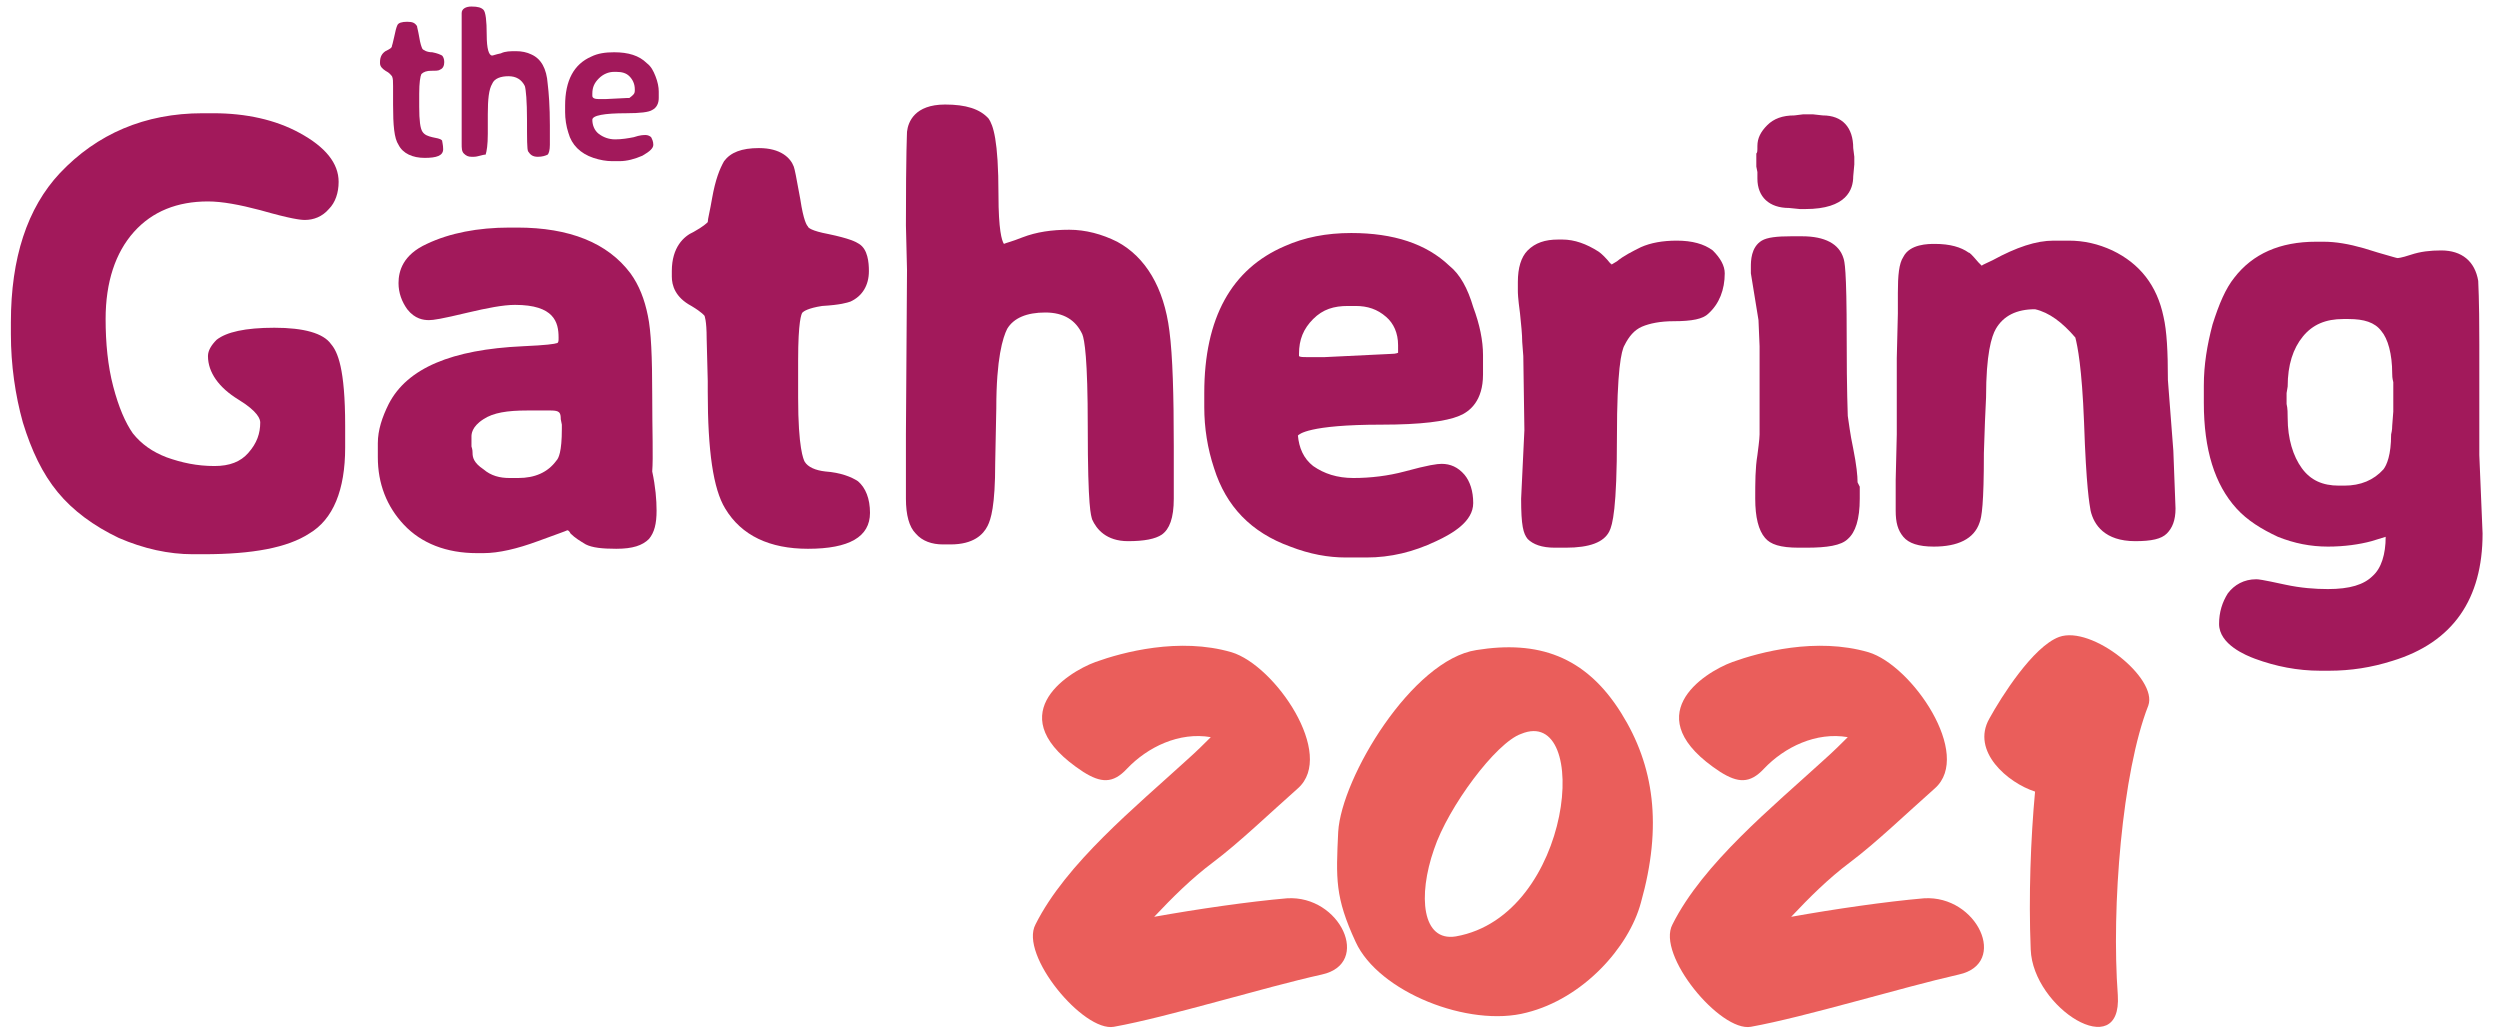
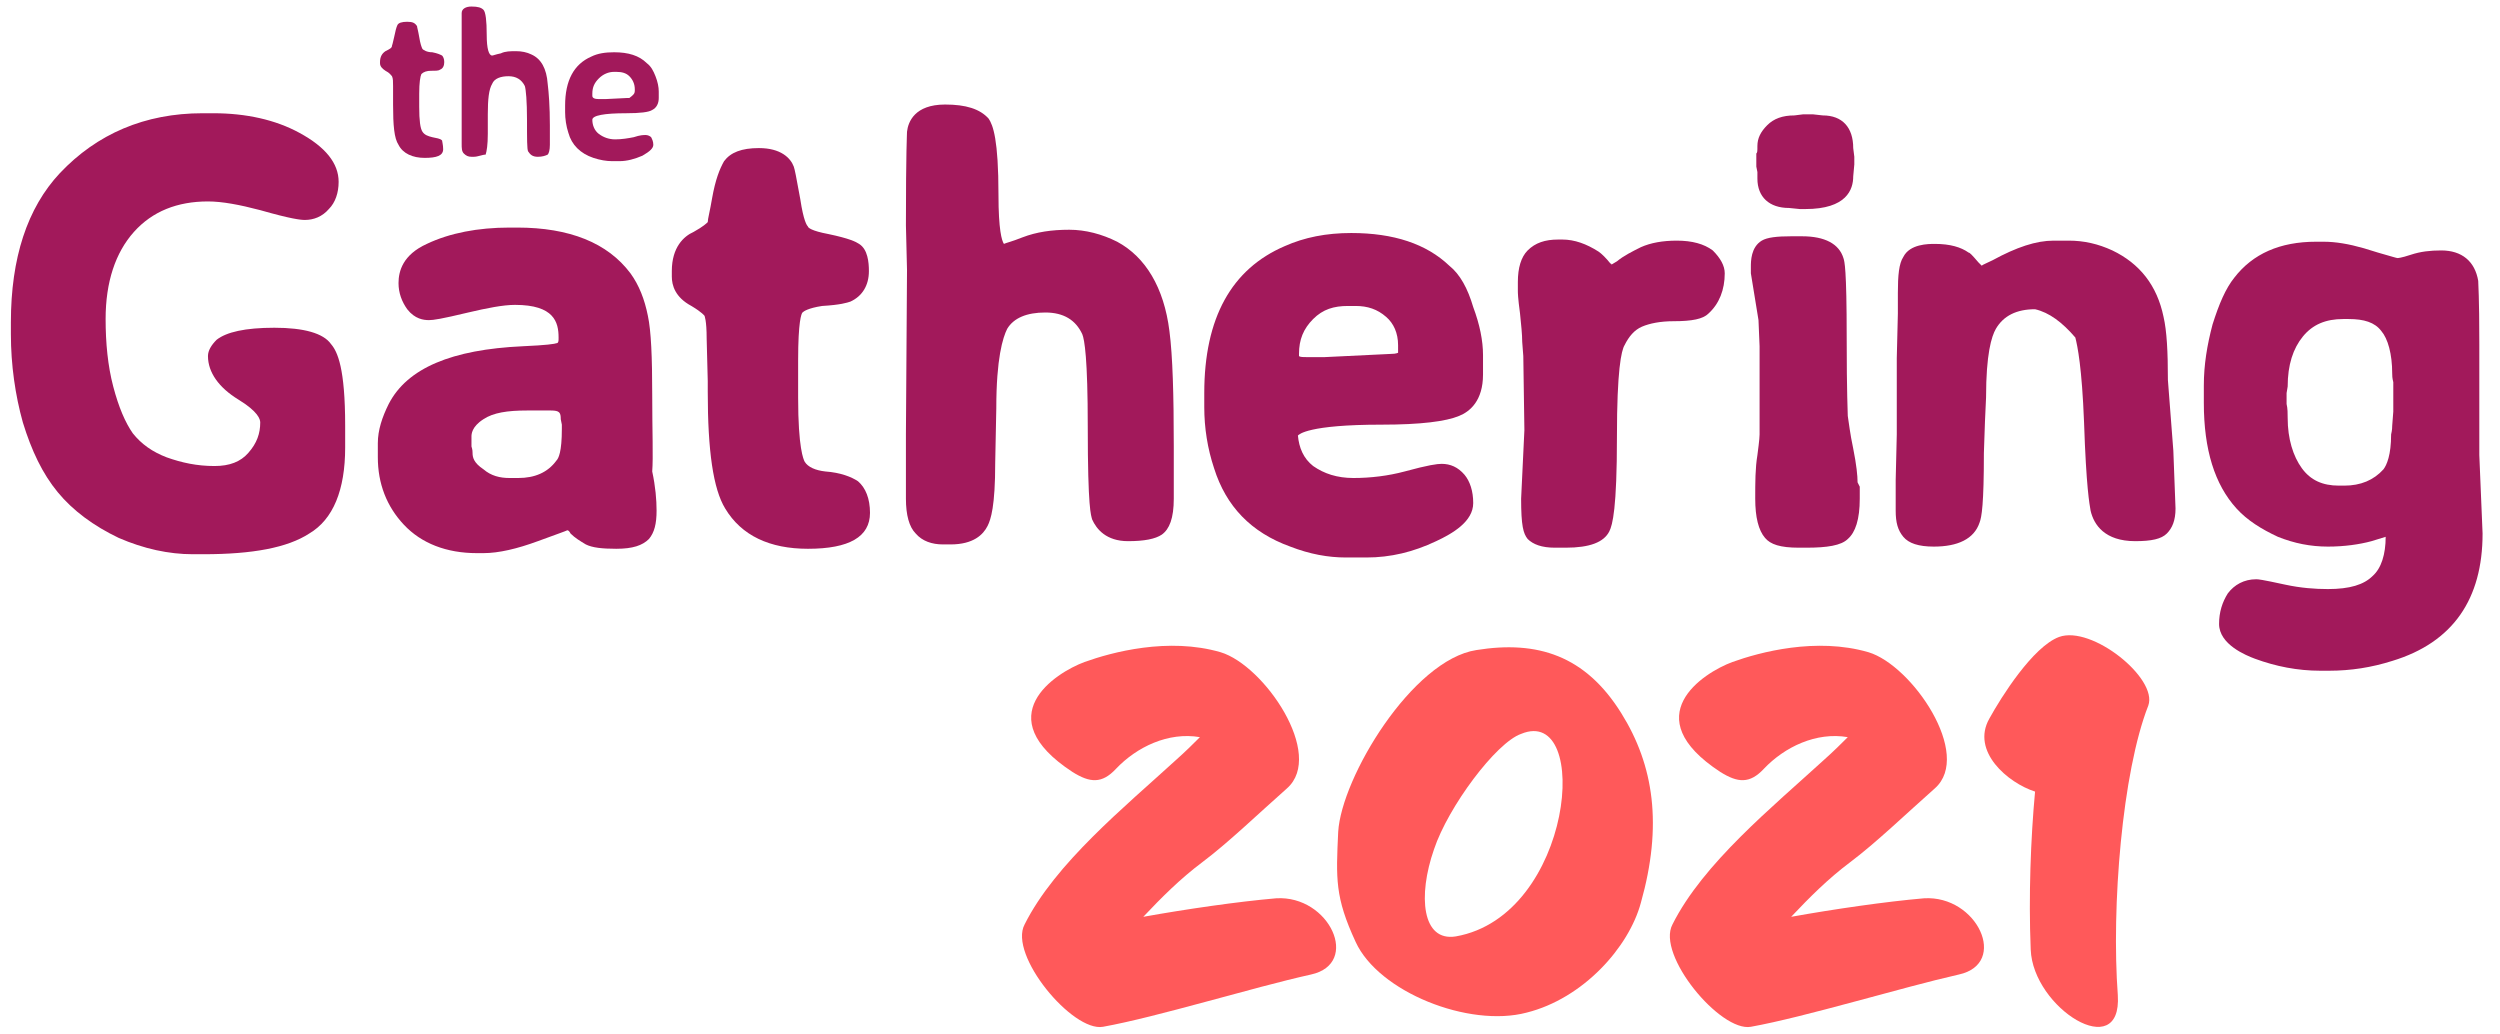
<svg xmlns="http://www.w3.org/2000/svg" version="1.1" id="Layer_1" x="0px" y="0px" viewBox="0 0 229.6 94.9" style="enable-background:new 0 0 229.6 94.9;" xml:space="preserve">
  <style type="text/css">
	.st0{fill:#A2195B;}
- 	.st1{fill:#EA5E5B;}
+ 	.st1{fill:#FF595A;}
</style>
  <g>
    <g>
-       <path class="st0" d="M161.4,16.4c0,1.7,1.1,2.7,2.9,2.7l1,0.1l0.5,0c3.8,0,4.4-1.8,4.4-3l0.1-1.1l0-0.7l-0.1-0.8c0-1.9-1-3-2.8-3    c0,0,0,0,0,0l-0.9-0.1l-0.9,0l-0.8,0.1c-1.1,0-1.9,0.3-2.5,0.9c-0.6,0.6-0.9,1.2-0.9,1.9c0,0.5,0,0.6-0.1,0.7l0,1.2l0.1,0.5    C161.4,16.1,161.4,16.2,161.4,16.4z" />
+       <path class="st0" d="M161.4,16.4c0,1.7,1.1,2.7,2.9,2.7l1,0.1h0.5c3.8,0,4.4-1.8,4.4-3l0.1-1.1v-0.7l-0.1-0.8c0-1.9-1-3-2.8-3l0,0    l-0.9-0.1h-0.9l-0.8,0.1c-1.1,0-1.9,0.3-2.5,0.9c-0.6,0.6-0.9,1.2-0.9,1.9c0,0.5,0,0.6-0.1,0.7v1.2l0.1,0.5    C161.4,16.1,161.4,16.2,161.4,16.4z" />
      <g>
        <g>
-           <path class="st0" d="M40.7,13.7c0,0.6-0.6,0.8-1.7,0.8s-2-0.4-2.4-1.2c-0.4-0.6-0.5-1.8-0.5-3.7V9.3l0-0.6l0-0.2l0-0.6      c0-0.4,0-0.7-0.1-0.9c-0.1-0.1-0.2-0.3-0.6-0.5c-0.3-0.2-0.5-0.4-0.5-0.7V5.7c0-0.5,0.2-0.8,0.5-1c0.4-0.2,0.6-0.3,0.6-0.5      c0,0,0.1-0.3,0.2-0.8c0.1-0.5,0.2-0.9,0.3-1.1C36.6,2.1,36.9,2,37.4,2c0.5,0,0.7,0.1,0.9,0.4c0,0.1,0.1,0.4,0.2,1      c0.1,0.6,0.2,0.9,0.3,1.1c0.1,0.1,0.4,0.3,0.9,0.3c0.5,0.1,0.7,0.2,0.9,0.3c0.1,0.1,0.2,0.3,0.2,0.6c0,0.3-0.1,0.6-0.4,0.7      c-0.1,0.1-0.4,0.1-0.8,0.1c-0.4,0-0.7,0.1-0.9,0.3c-0.1,0.2-0.2,0.8-0.2,1.8l0,0.2c0,0.1,0,0.3,0,0.4l0,0.2v0.4      c0,1.3,0.1,2,0.3,2.3c0.2,0.3,0.5,0.4,0.9,0.5c0.4,0.1,0.7,0.1,0.9,0.3C40.6,13,40.7,13.3,40.7,13.7z" />
-           <path class="st0" d="M43.5,14.4h-0.2c-0.3,0-0.5-0.1-0.7-0.3c-0.2-0.2-0.2-0.5-0.2-0.9l0-0.3v-1.2l0-0.6V9.6l0-0.9V8.1l0-0.9      c0-0.5,0-1,0-1.5l0-1.5c0-1.8,0-2.8,0-3c0-0.4,0.4-0.6,0.9-0.6c0.6,0,0.9,0.1,1.1,0.3s0.3,1,0.3,2.3s0.2,1.9,0.5,1.9      c0.1,0,0.3-0.1,0.8-0.2c0.4-0.2,0.9-0.2,1.4-0.2c0.5,0,1,0.1,1.4,0.3c0.9,0.4,1.4,1.3,1.5,2.7c0.1,0.8,0.2,2.1,0.2,3.8v0.9      l0,0.3v0.6c0,0.5-0.1,0.8-0.2,0.9c-0.2,0.1-0.5,0.2-0.9,0.2c-0.5,0-0.7-0.2-0.9-0.5c-0.1-0.2-0.1-1.1-0.1-2.9      c0-1.7-0.1-2.8-0.2-3.1c-0.3-0.6-0.8-0.9-1.5-0.9c-0.7,0-1.3,0.2-1.5,0.7c-0.3,0.5-0.4,1.4-0.4,2.8l0,1.8c0,1-0.1,1.6-0.2,1.9      C44.3,14.2,43.9,14.4,43.5,14.4z" />
-           <path class="st0" d="M57.5,10.4c-2,0-3.1,0.2-3.1,0.6c0,0.5,0.2,1,0.6,1.3c0.4,0.3,0.9,0.5,1.5,0.5c0.6,0,1.2-0.1,1.7-0.2      c0.6-0.2,0.9-0.2,1.1-0.2c0.2,0,0.4,0.1,0.5,0.2c0.1,0.2,0.2,0.4,0.2,0.7c0,0.3-0.3,0.6-1,1c-0.7,0.3-1.4,0.5-2.1,0.5h-0.7      c-0.5,0-1.1-0.1-1.7-0.3c-1.2-0.4-2-1.2-2.3-2.3c-0.2-0.6-0.3-1.3-0.3-1.9V9.7c0-2.3,0.8-3.8,2.4-4.5c0.6-0.3,1.3-0.4,2.1-0.4      c1.3,0,2.3,0.3,3,1C59.8,6.1,60,6.5,60.2,7c0.2,0.5,0.3,1,0.3,1.4v0.6c0,0.5-0.2,0.9-0.6,1.1C59.6,10.3,58.8,10.4,57.5,10.4z       M58.3,8.3V8.2c0-0.5-0.2-0.9-0.5-1.2c-0.3-0.3-0.7-0.4-1.2-0.4h-0.2c-0.5,0-1,0.2-1.4,0.6c-0.4,0.4-0.6,0.8-0.6,1.4v0.2      c0,0.2,0.2,0.3,0.6,0.3h0.5l0.1,0l2-0.1l0.2,0C58.2,8.7,58.3,8.6,58.3,8.3z" />
+           <path class="st0" d="M40.7,13.7c0,0.6-0.6,0.8-1.7,0.8s-2-0.4-2.4-1.2c-0.4-0.6-0.5-1.8-0.5-3.7V9.3V8.7V8.5V7.9      c0-0.4,0-0.7-0.1-0.9c-0.1-0.1-0.2-0.3-0.6-0.5c-0.3-0.2-0.5-0.4-0.5-0.7V5.7c0-0.5,0.2-0.8,0.5-1C35.8,4.5,36,4.4,36,4.2      c0,0,0.1-0.3,0.2-0.8c0.1-0.5,0.2-0.9,0.3-1.1C36.6,2.1,36.9,2,37.4,2s0.7,0.1,0.9,0.4c0,0.1,0.1,0.4,0.2,1      c0.1,0.6,0.2,0.9,0.3,1.1c0.1,0.1,0.4,0.3,0.9,0.3c0.5,0.1,0.7,0.2,0.9,0.3c0.1,0.1,0.2,0.3,0.2,0.6c0,0.3-0.1,0.6-0.4,0.7      c-0.1,0.1-0.4,0.1-0.8,0.1c-0.4,0-0.7,0.1-0.9,0.3c-0.1,0.2-0.2,0.8-0.2,1.8v0.2c0,0.1,0,0.3,0,0.4v0.2v0.4c0,1.3,0.1,2,0.3,2.3      s0.5,0.4,0.9,0.5s0.7,0.1,0.9,0.3C40.6,13,40.7,13.3,40.7,13.7z" />
+           <path class="st0" d="M43.5,14.4h-0.2c-0.3,0-0.5-0.1-0.7-0.3s-0.2-0.5-0.2-0.9v-0.3v-1.2v-0.6V9.6V8.7V8.1V7.2c0-0.5,0-1,0-1.5      V4.2c0-1.8,0-2.8,0-3c0-0.4,0.4-0.6,0.9-0.6c0.6,0,0.9,0.1,1.1,0.3s0.3,1,0.3,2.3s0.2,1.9,0.5,1.9c0.1,0,0.3-0.1,0.8-0.2      c0.4-0.2,0.9-0.2,1.4-0.2s1,0.1,1.4,0.3c0.9,0.4,1.4,1.3,1.5,2.7c0.1,0.8,0.2,2.1,0.2,3.8v0.9v0.3v0.6c0,0.5-0.1,0.8-0.2,0.9      c-0.2,0.1-0.5,0.2-0.9,0.2c-0.5,0-0.7-0.2-0.9-0.5c-0.1-0.2-0.1-1.1-0.1-2.9c0-1.7-0.1-2.8-0.2-3.1C47.9,7.3,47.4,7,46.7,7      s-1.3,0.2-1.5,0.7c-0.3,0.5-0.4,1.4-0.4,2.8v1.8c0,1-0.1,1.6-0.2,1.9C44.3,14.2,43.9,14.4,43.5,14.4z" />
+           <path class="st0" d="M57.5,10.4c-2,0-3.1,0.2-3.1,0.6c0,0.5,0.2,1,0.6,1.3c0.4,0.3,0.9,0.5,1.5,0.5s1.2-0.1,1.7-0.2      c0.6-0.2,0.9-0.2,1.1-0.2c0.2,0,0.4,0.1,0.5,0.2c0.1,0.2,0.2,0.4,0.2,0.7s-0.3,0.6-1,1c-0.7,0.3-1.4,0.5-2.1,0.5h-0.7      c-0.5,0-1.1-0.1-1.7-0.3c-1.2-0.4-2-1.2-2.3-2.3c-0.2-0.6-0.3-1.3-0.3-1.9V9.7c0-2.3,0.8-3.8,2.4-4.5c0.6-0.3,1.3-0.4,2.1-0.4      c1.3,0,2.3,0.3,3,1C59.8,6.1,60,6.5,60.2,7s0.3,1,0.3,1.4V9c0,0.5-0.2,0.9-0.6,1.1C59.6,10.3,58.8,10.4,57.5,10.4z M58.3,8.3      V8.2c0-0.5-0.2-0.9-0.5-1.2c-0.3-0.3-0.7-0.4-1.2-0.4h-0.2c-0.5,0-1,0.2-1.4,0.6S54.4,8,54.4,8.6v0.2c0,0.2,0.2,0.3,0.6,0.3h0.5      h0.1l2-0.1h0.2C58.2,8.7,58.3,8.6,58.3,8.3z" />
        </g>
        <g>
-           <path class="st0" d="M25.2,30.1c-2.7,0-4.4,0.4-5.3,1.1c-0.5,0.5-0.8,1-0.8,1.5c0,1.5,1,2.9,2.8,4c1.8,1.1,2,1.8,2,2.1      c0,1-0.3,1.9-1.1,2.8c-0.7,0.8-1.7,1.2-3.1,1.2c-1.6,0-3-0.3-4.4-0.8c-1.3-0.5-2.3-1.2-3.1-2.2c-0.7-1-1.3-2.4-1.8-4.3      c-0.5-1.9-0.7-4-0.7-6.2c0-3.4,0.9-6.1,2.6-8c1.7-1.9,4-2.8,6.8-2.8c1.3,0,2.9,0.3,4.8,0.8c2.8,0.8,3.7,0.9,4.1,0.9      c0.8,0,1.6-0.3,2.2-1c0.6-0.6,0.9-1.5,0.9-2.5c0-1.7-1.2-3.2-3.6-4.5c-2.2-1.2-4.9-1.8-7.9-1.8h-1c-5.3,0-9.7,1.9-13.1,5.5      c-3,3.2-4.5,7.8-4.5,13.7v1.1c0,2.8,0.4,5.6,1.1,8.1c0.8,2.6,1.8,4.7,3.2,6.4c1.4,1.7,3.3,3.1,5.6,4.2c2.3,1,4.6,1.5,6.8,1.5h1      c4.5,0,7.7-0.6,9.7-1.9c2.2-1.3,3.3-4,3.3-7.9v-2c0-5.3-0.7-6.8-1.3-7.5C29.7,30.6,27.9,30.1,25.2,30.1z" />
-           <path class="st0" d="M59.9,36.3c0-3.5-0.1-5.9-0.4-7.3c-0.3-1.5-0.8-2.8-1.6-3.9c-2.1-2.8-5.6-4.2-10.4-4.2h-0.7      c-2.9,0-5.5,0.5-7.6,1.5c-2.2,1-2.6,2.5-2.6,3.6c0,0.9,0.3,1.7,0.8,2.4c0.7,0.9,1.5,1,2,1c0.4,0,1.1-0.1,3.6-0.7      c1.7-0.4,3.2-0.7,4.3-0.7c3.6,0,4,1.6,4,3c0,0.3,0,0.4-0.1,0.5c-0.3,0.1-1,0.2-3.2,0.3c-6.5,0.3-10.6,2-12.3,5.3      c-0.6,1.2-1,2.4-1,3.6v1.3c0,2.4,0.8,4.5,2.4,6.2c1.6,1.7,3.9,2.6,6.7,2.6h0.6c1.4,0,3.1-0.4,5-1.1c1.9-0.7,2.5-0.9,2.7-1      c0.1,0,0.2,0.1,0.3,0.3c0.4,0.4,0.9,0.7,1.4,1c0.6,0.3,1.5,0.4,2.8,0.4c1.5,0,2.4-0.3,3-0.9c0.5-0.6,0.7-1.4,0.7-2.6      c0-1-0.1-2.2-0.4-3.6C60,42,59.9,39.6,59.9,36.3z M51.6,39l0,0.4c0,2.1-0.3,2.7-0.5,2.9c-0.8,1.1-2,1.6-3.5,1.6h-0.8      c-0.9,0-1.7-0.2-2.4-0.8c-0.9-0.6-1-1.1-1-1.5c0-0.1,0-0.3-0.1-0.6v-0.9c0-0.2,0-0.9,1.1-1.6c0.9-0.6,2.2-0.8,4-0.8h2.2      c0.8,0,0.9,0.2,0.9,0.8L51.6,39z" />
-           <path class="st0" d="M75.8,43.3c-0.9-0.1-1.6-0.4-1.9-0.9c-0.1-0.2-0.6-1.2-0.6-5.9l0-1.1l0-0.6c0-0.4,0-0.7,0-1.1l0-0.6      c0-3.6,0.3-4.3,0.4-4.4c0.1-0.1,0.5-0.4,1.8-0.6c1.7-0.1,2.3-0.3,2.6-0.4c1.1-0.5,1.7-1.5,1.7-2.8c0-0.8-0.1-2-0.9-2.5      c-0.3-0.2-0.9-0.5-2.8-0.9c-1.6-0.3-1.9-0.6-1.9-0.7c-0.1-0.1-0.4-0.5-0.7-2.5c-0.4-2.2-0.5-2.7-0.6-3c-0.3-0.8-1.2-1.7-3.2-1.7      c-1.6,0-2.6,0.4-3.2,1.2c-0.4,0.7-0.8,1.7-1.1,3.4c-0.2,1.2-0.4,1.9-0.4,2.2c-0.1,0.1-0.4,0.4-1.3,0.9c-0.9,0.4-2,1.4-2,3.6v0.5      c0,0.8,0.3,1.9,1.8,2.7c1,0.6,1.2,0.9,1.2,0.9c0,0,0.2,0.4,0.2,2.1l0.1,3.9V36c0,5.4,0.5,8.9,1.6,10.7c1.5,2.5,4.1,3.7,7.6,3.7      c3.8,0,5.7-1.1,5.7-3.3c0-1.3-0.4-2.3-1.1-2.9C78.2,43.8,77.2,43.4,75.8,43.3z" />
-           <path class="st0" d="M107.4,30.4c-0.5-4-2.2-6.8-4.8-8.2c-1.4-0.7-2.9-1.1-4.4-1.1c-1.6,0-3,0.2-4.3,0.7c-1,0.4-1.5,0.5-1.7,0.6      c-0.2-0.3-0.5-1.3-0.5-4.5c0-5.1-0.5-6.4-0.9-7C90,10,88.7,9.6,86.8,9.6c-2.8,0-3.4,1.6-3.5,2.5c0,0.3-0.1,1.6-0.1,8.6l0.1,4.1      l-0.1,15.1l0,1.7l0,3.3l0,0.9c0,1.5,0.3,2.6,0.9,3.2c0.6,0.7,1.5,1,2.5,1h0.7c2.1,0,3-0.9,3.4-1.7c0.3-0.6,0.7-1.8,0.7-5.8      l0.1-5c0-4.6,0.6-6.5,1-7.3c0.6-1,1.8-1.5,3.5-1.5c1.7,0,2.8,0.7,3.4,2c0.2,0.5,0.5,2.2,0.5,8.5c0,7.6,0.3,8.1,0.4,8.5      c0.4,0.9,1.3,2,3.3,2c1.5,0,2.5-0.2,3.1-0.6c0.7-0.5,1.1-1.5,1.1-3.3l0-4.8C107.8,36.3,107.7,32.7,107.4,30.4z" />
-           <path class="st0" d="M133.1,24.4c-2.1-2-5.1-3-9-3c-2.3,0-4.3,0.4-6.1,1.2c-4.9,2.1-7.4,6.6-7.4,13.5v1.3c0,1.9,0.3,3.8,0.9,5.6      c1.1,3.5,3.4,5.9,7,7.2c1.8,0.7,3.5,1,5.1,1h1.9c2.2,0,4.3-0.5,6.4-1.5c1.5-0.7,3.4-1.8,3.4-3.5c0-1.1-0.3-2-0.8-2.6      c-0.6-0.7-1.3-1-2.1-1c-0.4,0-1.2,0.1-3.4,0.7c-1.5,0.4-3.1,0.6-4.7,0.6c-1.5,0-2.7-0.4-3.7-1.1c-0.9-0.7-1.3-1.7-1.4-2.8      c0.1-0.1,0.9-1,7.7-1c3.6,0,5.9-0.3,7.1-0.8c1-0.4,2.2-1.4,2.2-3.8v-1.8c0-1.3-0.3-2.8-0.9-4.4      C134.8,26.5,134.1,25.2,133.1,24.4z M123.8,28.1h0.7c1.1,0,2,0.3,2.8,1c0.7,0.6,1.1,1.5,1.1,2.6v0.5c0,0.2,0,0.2,0,0.2      c0,0-0.2,0.1-0.6,0.1l-6.2,0.3l-1.5,0c-0.4,0-0.7,0-0.8-0.1v-0.2c0-1.3,0.4-2.3,1.3-3.2S122.5,28.1,123.8,28.1z" />
-           <path class="st0" d="M154,22.1c-1.3,0-2.4,0.2-3.3,0.6c-0.8,0.4-1.6,0.8-2.2,1.3c-0.2,0.1-0.3,0.2-0.5,0.3c0,0,0-0.1-0.1-0.1      c-0.4-0.5-0.8-0.9-1.1-1.1c-1.1-0.7-2.2-1.1-3.3-1.1h-0.4c-1.2,0-2.1,0.3-2.8,1c-0.6,0.6-0.9,1.6-0.9,2.9v0.8      c0,0.2,0,0.6,0.2,2.1c0.1,1,0.2,1.9,0.2,2.6l0.1,1.3l0.1,6.8l-0.3,6.3c0,2.5,0.2,3.2,0.6,3.7c0.5,0.5,1.3,0.8,2.5,0.8      c0,0,0,0,0,0l1,0c2.2,0,3.5-0.5,4-1.5c0.3-0.6,0.7-2.1,0.7-8.7c0-6.1,0.4-7.9,0.7-8.4c0.4-0.8,0.9-1.4,1.6-1.7      c0.7-0.3,1.7-0.5,2.9-0.5c1.7,0,2.7-0.2,3.2-0.7c1-0.9,1.5-2.2,1.5-3.7c0-0.7-0.4-1.4-1.1-2.1C156.5,22.4,155.4,22.1,154,22.1z" />
-           <path class="st0" d="M170.6,44.3c0-0.6-0.1-1.6-0.4-3.1c-0.3-1.4-0.4-2.4-0.5-3c0-0.4-0.1-2-0.1-7.2c0-6.4-0.2-7-0.3-7.3      c-0.4-1.3-1.7-2-3.8-2h-1c-1.3,0-2.2,0.1-2.7,0.4c-1,0.6-1,1.9-1,2.4v0.6l0.7,4.3l0.1,2.4l0,2.5l0,3.5l0,0.7l0,0.7l0,0.7      c0,0.1,0,0.4-0.2,1.9c-0.2,1.2-0.2,2.5-0.2,4c0,1.7,0.3,2.9,0.9,3.6c0.5,0.6,1.4,0.9,3.1,0.9h0.7c1.9,0,3.2-0.2,3.8-0.8      c0.7-0.6,1.1-1.8,1.1-3.7l0-1.1L170.6,44.3z" />
-           <path class="st0" d="M199.1,34.9c0-2.6-0.1-4.5-0.4-5.8c-0.6-2.9-2.2-4.9-4.7-6.1c-1.3-0.6-2.6-0.9-4-0.9h-1.4      c-1.6,0-3.4,0.6-5.6,1.8c-0.6,0.3-0.9,0.4-1,0.5c-0.1-0.1-0.2-0.2-0.3-0.3c-0.6-0.7-0.8-0.9-0.9-0.9c-0.7-0.5-1.7-0.8-3.1-0.8      c-0.6,0-2.3,0-2.9,1.2c-0.4,0.6-0.5,1.7-0.5,3.3l0,1.9l-0.1,4.1l0,7l-0.1,4.2l0,2.1l0,0.7c0,1.1,0.2,1.8,0.7,2.4      c0.5,0.6,1.4,0.9,2.8,0.9c2.2,0,3.7-0.7,4.2-2.2c0.2-0.5,0.4-1.7,0.4-6.4l0.1-2.9l0.1-2.2c0-4,0.5-5.6,0.9-6.3      c0.7-1.2,1.9-1.8,3.6-1.8c1.3,0.3,2.5,1.2,3.7,2.6c0.2,0.8,0.6,2.7,0.8,7.8c0.2,6,0.5,7.5,0.6,8.1c0.3,1.3,1.3,2.8,4.1,2.8      c1.5,0,2.4-0.2,2.9-0.7c0.5-0.5,0.8-1.2,0.8-2.3l-0.2-5.3L199.1,34.9z" />
-           <path class="st0" d="M227.7,41.8l0-10.2c0-4.5-0.1-5.4-0.1-5.8c-0.3-1.8-1.5-2.8-3.4-2.8c-1,0-1.9,0.1-2.8,0.4      c-0.9,0.3-1.2,0.3-1.2,0.3c-0.1,0-0.4-0.1-1.8-0.5l-1.3-0.4c-1.4-0.4-2.6-0.6-3.7-0.6h-0.7c-3.3,0-5.8,1.1-7.5,3.3      c-0.8,1-1.4,2.4-2,4.3c-0.5,1.9-0.8,3.7-0.8,5.6v1.6c0,4.3,1,7.5,3,9.7c1,1.1,2.3,1.9,3.8,2.6c1.5,0.6,3,0.9,4.6,0.9      c1.5,0,2.9-0.2,4-0.5l1.3-0.4c0,1.6-0.4,2.9-1.2,3.6c-0.8,0.8-2.1,1.2-4.1,1.2c-1.2,0-2.5-0.1-3.9-0.4c-2.3-0.5-2.5-0.5-2.7-0.5      c-1.1,0-2,0.5-2.6,1.3c-0.5,0.8-0.8,1.7-0.8,2.8c0,1.9,2.5,2.9,3.3,3.2c1.9,0.7,3.9,1.1,6,1.1h0.8c2,0,3.9-0.3,5.8-0.9      C225.3,59,228,55,228,49L227.7,41.8z M219.8,37.8l-0.1,1.3c0,0.1,0,0.4-0.1,0.8c0,1.9-0.4,2.8-0.7,3.2c-0.9,1-2.1,1.5-3.6,1.5      h-0.5c-1.5,0-2.6-0.5-3.4-1.6c-0.8-1.1-1.3-2.7-1.3-4.6c0-0.4,0-0.9-0.1-1.3l0-1l0.1-0.6c0-2,0.5-3.5,1.4-4.6      c0.9-1.1,2.1-1.6,3.7-1.6h0.5c1.4,0,2.4,0.3,3,1.1c0.6,0.7,1,2.1,1,3.9c0,0.2,0,0.4,0.1,0.8L219.8,37.8z" />
+           <path class="st0" d="M25.2,30.1c-2.7,0-4.4,0.4-5.3,1.1c-0.5,0.5-0.8,1-0.8,1.5c0,1.5,1,2.9,2.8,4s2,1.8,2,2.1      c0,1-0.3,1.9-1.1,2.8c-0.7,0.8-1.7,1.2-3.1,1.2c-1.6,0-3-0.3-4.4-0.8c-1.3-0.5-2.3-1.2-3.1-2.2c-0.7-1-1.3-2.4-1.8-4.3      c-0.5-1.9-0.7-4-0.7-6.2c0-3.4,0.9-6.1,2.6-8s4-2.8,6.8-2.8c1.3,0,2.9,0.3,4.8,0.8c2.8,0.8,3.7,0.9,4.1,0.9c0.8,0,1.6-0.3,2.2-1      c0.6-0.6,0.9-1.5,0.9-2.5c0-1.7-1.2-3.2-3.6-4.5c-2.2-1.2-4.9-1.8-7.9-1.8h-1c-5.3,0-9.7,1.9-13.1,5.5C2.5,19.1,1,23.7,1,29.6      v1.1c0,2.8,0.4,5.6,1.1,8.1c0.8,2.6,1.8,4.7,3.2,6.4s3.3,3.1,5.6,4.2c2.3,1,4.6,1.5,6.8,1.5h1c4.5,0,7.7-0.6,9.7-1.9      c2.2-1.3,3.3-4,3.3-7.9v-2c0-5.3-0.7-6.8-1.3-7.5C29.7,30.6,27.9,30.1,25.2,30.1z" />
+           <path class="st0" d="M59.9,36.3c0-3.5-0.1-5.9-0.4-7.3c-0.3-1.5-0.8-2.8-1.6-3.9c-2.1-2.8-5.6-4.2-10.4-4.2h-0.7      c-2.9,0-5.5,0.5-7.6,1.5c-2.2,1-2.6,2.5-2.6,3.6c0,0.9,0.3,1.7,0.8,2.4c0.7,0.9,1.5,1,2,1c0.4,0,1.1-0.1,3.6-0.7      c1.7-0.4,3.2-0.7,4.3-0.7c3.6,0,4,1.6,4,3c0,0.3,0,0.4-0.1,0.5c-0.3,0.1-1,0.2-3.2,0.3c-6.5,0.3-10.6,2-12.3,5.3      c-0.6,1.2-1,2.4-1,3.6V42c0,2.4,0.8,4.5,2.4,6.2c1.6,1.7,3.9,2.6,6.7,2.6h0.6c1.4,0,3.1-0.4,5-1.1c1.9-0.7,2.5-0.9,2.7-1      c0.1,0,0.2,0.1,0.3,0.3c0.4,0.4,0.9,0.7,1.4,1c0.6,0.3,1.5,0.4,2.8,0.4c1.5,0,2.4-0.3,3-0.9c0.5-0.6,0.7-1.4,0.7-2.6      c0-1-0.1-2.2-0.4-3.6C60,42,59.9,39.6,59.9,36.3z M51.6,39v0.4c0,2.1-0.3,2.7-0.5,2.9c-0.8,1.1-2,1.6-3.5,1.6h-0.8      c-0.9,0-1.7-0.2-2.4-0.8c-0.9-0.6-1-1.1-1-1.5c0-0.1,0-0.3-0.1-0.6v-0.9c0-0.2,0-0.9,1.1-1.6c0.9-0.6,2.2-0.8,4-0.8h2.2      c0.8,0,0.9,0.2,0.9,0.8L51.6,39z" />
+           <path class="st0" d="M75.8,43.3c-0.9-0.1-1.6-0.4-1.9-0.9c-0.1-0.2-0.6-1.2-0.6-5.9v-1.1v-0.6c0-0.4,0-0.7,0-1.1v-0.6      c0-3.6,0.3-4.3,0.4-4.4s0.5-0.4,1.8-0.6c1.7-0.1,2.3-0.3,2.6-0.4c1.1-0.5,1.7-1.5,1.7-2.8c0-0.8-0.1-2-0.9-2.5      c-0.3-0.2-0.9-0.5-2.8-0.9c-1.6-0.3-1.9-0.6-1.9-0.7c-0.1-0.1-0.4-0.5-0.7-2.5c-0.4-2.2-0.5-2.7-0.6-3c-0.3-0.8-1.2-1.7-3.2-1.7      c-1.6,0-2.6,0.4-3.2,1.2c-0.4,0.7-0.8,1.7-1.1,3.4c-0.2,1.2-0.4,1.9-0.4,2.2c-0.1,0.1-0.4,0.4-1.3,0.9c-0.9,0.4-2,1.4-2,3.6v0.5      c0,0.8,0.3,1.9,1.8,2.7c1,0.6,1.2,0.9,1.2,0.9s0.2,0.4,0.2,2.1L65,35v1c0,5.4,0.5,8.9,1.6,10.7c1.5,2.5,4.1,3.7,7.6,3.7      c3.8,0,5.7-1.1,5.7-3.3c0-1.3-0.4-2.3-1.1-2.9C78.2,43.8,77.2,43.4,75.8,43.3z" />
+           <path class="st0" d="M107.4,30.4c-0.5-4-2.2-6.8-4.8-8.2c-1.4-0.7-2.9-1.1-4.4-1.1c-1.6,0-3,0.2-4.3,0.7c-1,0.4-1.5,0.5-1.7,0.6      c-0.2-0.3-0.5-1.3-0.5-4.5c0-5.1-0.5-6.4-0.9-7c-0.8-0.9-2.1-1.3-4-1.3c-2.8,0-3.4,1.6-3.5,2.5c0,0.3-0.1,1.6-0.1,8.6l0.1,4.1      l-0.1,15.1v1.7v3.3v0.9c0,1.5,0.3,2.6,0.9,3.2c0.6,0.7,1.5,1,2.5,1h0.7c2.1,0,3-0.9,3.4-1.7c0.3-0.6,0.7-1.8,0.7-5.8l0.1-5      c0-4.6,0.6-6.5,1-7.3c0.6-1,1.8-1.5,3.5-1.5s2.8,0.7,3.4,2c0.2,0.5,0.5,2.2,0.5,8.5c0,7.6,0.3,8.1,0.4,8.5c0.4,0.9,1.3,2,3.3,2      c1.5,0,2.5-0.2,3.1-0.6c0.7-0.5,1.1-1.5,1.1-3.3V41C107.8,36.3,107.7,32.7,107.4,30.4z" />
+           <path class="st0" d="M133.1,24.4c-2.1-2-5.1-3-9-3c-2.3,0-4.3,0.4-6.1,1.2c-4.9,2.1-7.4,6.6-7.4,13.5v1.3c0,1.9,0.3,3.8,0.9,5.6      c1.1,3.5,3.4,5.9,7,7.2c1.8,0.7,3.5,1,5.1,1h1.9c2.2,0,4.3-0.5,6.4-1.5c1.5-0.7,3.4-1.8,3.4-3.5c0-1.1-0.3-2-0.8-2.6      c-0.6-0.7-1.3-1-2.1-1c-0.4,0-1.2,0.1-3.4,0.7c-1.5,0.4-3.1,0.6-4.7,0.6c-1.5,0-2.7-0.4-3.7-1.1c-0.9-0.7-1.3-1.7-1.4-2.8      c0.1-0.1,0.9-1,7.7-1c3.6,0,5.9-0.3,7.1-0.8c1-0.4,2.2-1.4,2.2-3.8v-1.8c0-1.3-0.3-2.8-0.9-4.4      C134.8,26.5,134.1,25.2,133.1,24.4z M123.8,28.1h0.7c1.1,0,2,0.3,2.8,1c0.7,0.6,1.1,1.5,1.1,2.6v0.5c0,0.2,0,0.2,0,0.2      s-0.2,0.1-0.6,0.1l-6.2,0.3h-1.5c-0.4,0-0.7,0-0.8-0.1v-0.2c0-1.3,0.4-2.3,1.3-3.2S122.5,28.1,123.8,28.1z" />
+           <path class="st0" d="M154,22.1c-1.3,0-2.4,0.2-3.3,0.6c-0.8,0.4-1.6,0.8-2.2,1.3c-0.2,0.1-0.3,0.2-0.5,0.3c0,0,0-0.1-0.1-0.1      c-0.4-0.5-0.8-0.9-1.1-1.1c-1.1-0.7-2.2-1.1-3.3-1.1h-0.4c-1.2,0-2.1,0.3-2.8,1c-0.6,0.6-0.9,1.6-0.9,2.9v0.8      c0,0.2,0,0.6,0.2,2.1c0.1,1,0.2,1.9,0.2,2.6l0.1,1.3l0.1,6.8l-0.3,6.3c0,2.5,0.2,3.2,0.6,3.7c0.5,0.5,1.3,0.8,2.5,0.8l0,0h1      c2.2,0,3.5-0.5,4-1.5c0.3-0.6,0.7-2.1,0.7-8.7c0-6.1,0.4-7.9,0.7-8.4c0.4-0.8,0.9-1.4,1.6-1.7c0.7-0.3,1.7-0.5,2.9-0.5      c1.7,0,2.7-0.2,3.2-0.7c1-0.9,1.5-2.2,1.5-3.7c0-0.7-0.4-1.4-1.1-2.1C156.5,22.4,155.4,22.1,154,22.1z" />
+           <path class="st0" d="M170.6,44.3c0-0.6-0.1-1.6-0.4-3.1c-0.3-1.4-0.4-2.4-0.5-3c0-0.4-0.1-2-0.1-7.2c0-6.4-0.2-7-0.3-7.3      c-0.4-1.3-1.7-2-3.8-2h-1c-1.3,0-2.2,0.1-2.7,0.4c-1,0.6-1,1.9-1,2.4v0.6l0.7,4.3l0.1,2.4v2.5v3.5v0.7v0.7v0.7      c0,0.1,0,0.4-0.2,1.9c-0.2,1.2-0.2,2.5-0.2,4c0,1.7,0.3,2.9,0.9,3.6c0.5,0.6,1.4,0.9,3.1,0.9h0.7c1.9,0,3.2-0.2,3.8-0.8      c0.7-0.6,1.1-1.8,1.1-3.7v-1.1L170.6,44.3z" />
+           <path class="st0" d="M199.1,34.9c0-2.6-0.1-4.5-0.4-5.8c-0.6-2.9-2.2-4.9-4.7-6.1c-1.3-0.6-2.6-0.9-4-0.9h-1.4      c-1.6,0-3.4,0.6-5.6,1.8c-0.6,0.3-0.9,0.4-1,0.5c-0.1-0.1-0.2-0.2-0.3-0.3c-0.6-0.7-0.8-0.9-0.9-0.9c-0.7-0.5-1.7-0.8-3.1-0.8      c-0.6,0-2.3,0-2.9,1.2c-0.4,0.6-0.5,1.7-0.5,3.3v1.9l-0.1,4.1v7l-0.1,4.2v2.1v0.7c0,1.1,0.2,1.8,0.7,2.4      c0.5,0.6,1.4,0.9,2.8,0.9c2.2,0,3.7-0.7,4.2-2.2c0.2-0.5,0.4-1.7,0.4-6.4l0.1-2.9l0.1-2.2c0-4,0.5-5.6,0.9-6.3      c0.7-1.2,1.9-1.8,3.6-1.8c1.3,0.3,2.5,1.2,3.7,2.6c0.2,0.8,0.6,2.7,0.8,7.8c0.2,6,0.5,7.5,0.6,8.1c0.3,1.3,1.3,2.8,4.1,2.8      c1.5,0,2.4-0.2,2.9-0.7s0.8-1.2,0.8-2.3l-0.2-5.3L199.1,34.9z" />
+           <path class="st0" d="M227.7,41.8V31.6c0-4.5-0.1-5.4-0.1-5.8c-0.3-1.8-1.5-2.8-3.4-2.8c-1,0-1.9,0.1-2.8,0.4      c-0.9,0.3-1.2,0.3-1.2,0.3c-0.1,0-0.4-0.1-1.8-0.5l-1.3-0.4c-1.4-0.4-2.6-0.6-3.7-0.6h-0.7c-3.3,0-5.8,1.1-7.5,3.3      c-0.8,1-1.4,2.4-2,4.3c-0.5,1.9-0.8,3.7-0.8,5.6V37c0,4.3,1,7.5,3,9.7c1,1.1,2.3,1.9,3.8,2.6c1.5,0.6,3,0.9,4.6,0.9      c1.5,0,2.9-0.2,4-0.5l1.3-0.4c0,1.6-0.4,2.9-1.2,3.6c-0.8,0.8-2.1,1.2-4.1,1.2c-1.2,0-2.5-0.1-3.9-0.4c-2.3-0.5-2.5-0.5-2.7-0.5      c-1.1,0-2,0.5-2.6,1.3c-0.5,0.8-0.8,1.7-0.8,2.8c0,1.9,2.5,2.9,3.3,3.2c1.9,0.7,3.9,1.1,6,1.1h0.8c2,0,3.9-0.3,5.8-0.9      C225.3,59,228,55,228,49L227.7,41.8z M219.8,37.8l-0.1,1.3c0,0.1,0,0.4-0.1,0.8c0,1.9-0.4,2.8-0.7,3.2c-0.9,1-2.1,1.5-3.6,1.5      h-0.5c-1.5,0-2.6-0.5-3.4-1.6c-0.8-1.1-1.3-2.7-1.3-4.6c0-0.4,0-0.9-0.1-1.3v-1l0.1-0.6c0-2,0.5-3.5,1.4-4.6s2.1-1.6,3.7-1.6      h0.5c1.4,0,2.4,0.3,3,1.1c0.6,0.7,1,2.1,1,3.9c0,0.2,0,0.4,0.1,0.8L219.8,37.8z" />
        </g>
      </g>
    </g>
    <g>
-       <path class="st1" d="M102.3,94.3c-2.8,0.5-8.7-6.6-7.2-9.4c2.8-5.6,9.2-10.8,13.9-15.1c0.9-0.8,1.6-1.5,2.2-2.1    c-2.9-0.5-5.8,0.9-7.7,2.9c-1.3,1.4-2.4,1.3-4,0.3c-7.8-5.1-1.6-9.1,1.1-10.1c2.5-0.9,7.7-2.3,12.5-0.9c4,1.2,9.6,9.4,6.1,12.5    c-2.6,2.3-5.4,5-7.8,6.8c-2,1.5-3.7,3.2-5.4,5c3.9-0.7,8.7-1.4,12.2-1.7c4.9-0.3,7.8,6,3.2,7C116,90.7,107.3,93.4,102.3,94.3z" />
+       <path class="st1" d="M101.3,94.3c-2.8,0.5-8.7-6.6-7.2-9.4c2.8-5.6,9.2-10.8,13.9-15.1c0.9-0.8,1.6-1.5,2.2-2.1    c-2.9-0.5-5.8,0.9-7.7,2.9c-1.3,1.4-2.4,1.3-4,0.3c-7.8-5.1-1.6-9.1,1.1-10.1c2.5-0.9,7.7-2.3,12.5-0.9c4,1.2,9.6,9.4,6.1,12.5    c-2.6,2.3-5.4,5-7.8,6.8c-2,1.5-3.7,3.2-5.4,5c3.9-0.7,8.7-1.4,12.2-1.7c4.9-0.3,7.8,6,3.2,7C115,90.7,106.3,93.4,101.3,94.3z" />
      <path class="st1" d="M140.2,93c-5.3,1.4-13.6-1.9-15.7-6.5c-1.9-4.1-1.8-5.8-1.6-10.1c0.3-5,6.8-15.8,12.7-16.7    c5.6-0.9,10,0.5,13.3,5.8c3,4.8,3.8,10.3,1.8,17.4C149.6,87,145.4,91.7,140.2,93z M131.7,78c-1.5,4.3-1.1,8.5,2,8    c10.8-1.9,12.5-21.3,6-18.6C137.4,68.2,133,74.1,131.7,78z" />
      <path class="st1" d="M160.8,94.3c-2.8,0.5-8.7-6.6-7.2-9.4c2.8-5.6,9.2-10.8,13.9-15.1c0.9-0.8,1.6-1.5,2.2-2.1    c-2.9-0.5-5.8,0.9-7.7,2.9c-1.3,1.4-2.4,1.3-4,0.3c-7.8-5.1-1.6-9.1,1.1-10.1c2.5-0.9,7.7-2.3,12.5-0.9c4,1.2,9.6,9.4,6.1,12.5    c-2.6,2.3-5.4,5-7.8,6.8c-2,1.5-3.7,3.2-5.4,5c3.9-0.7,8.7-1.4,12.2-1.7c4.9-0.3,7.8,6,3.2,7C174.6,90.7,165.8,93.4,160.8,94.3z" />
      <path class="st1" d="M194.5,91.4c0.4,6.3-7.8,1.2-8-4.2c-0.2-4.9,0-10.2,0.4-14.5c-2.5-0.8-5.9-3.7-4.2-6.7c1.1-2,4-6.6,6.4-7.5    c3-1.1,9.1,3.8,8.2,6.3C194.9,70.9,193.9,83.3,194.5,91.4z" />
    </g>
  </g>
</svg>
